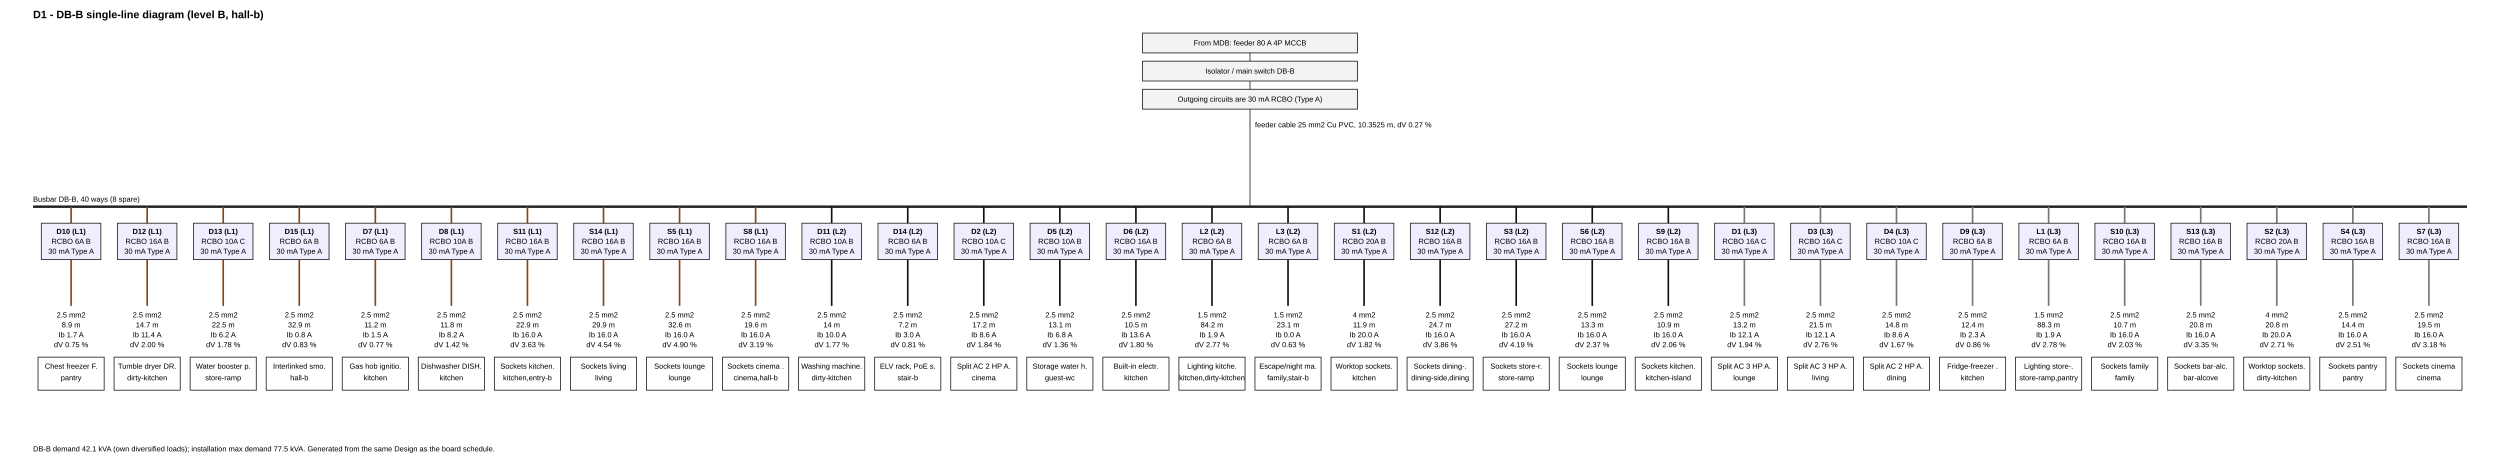
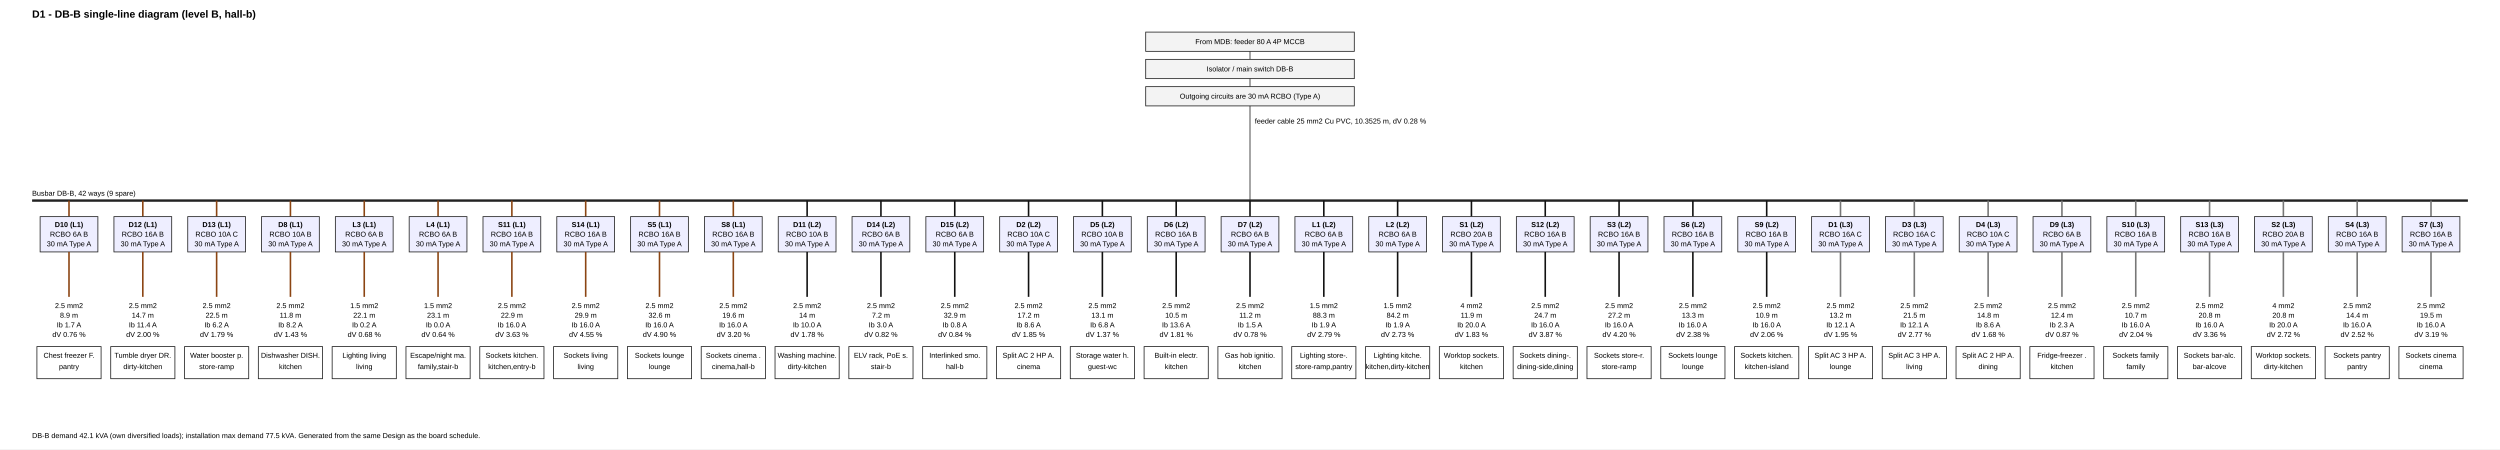
- <svg xmlns="http://www.w3.org/2000/svg" width="3024" height="560" viewBox="0 0 3024 560" font-family="Arial,sans-serif" font-size="9">
-   <rect width="3024" height="560" fill="#fff" />
+ <svg xmlns="http://www.w3.org/2000/svg" width="3116" height="560" viewBox="0 0 3116 560" font-family="Arial,sans-serif" font-size="9">
+   <rect width="3116" height="560" fill="#fff" />
  <text x="40" y="22" font-size="13" font-weight="bold">D1 - DB-B single-line diagram (level B, hall-b)</text>
-   <rect x="1382" y="40" width="260" height="24" fill="#f3f3f3" stroke="#222" />
-   <text x="1512" y="55" text-anchor="middle">From MDB: feeder 80 A 4P MCCB</text>
-   <line x1="1512" y1="64" x2="1512" y2="74" stroke="#222" />
-   <rect x="1382" y="74" width="260" height="24" fill="#f3f3f3" stroke="#222" />
-   <text x="1512" y="89" text-anchor="middle">Isolator / main switch DB-B</text>
-   <line x1="1512" y1="98" x2="1512" y2="108" stroke="#222" />
-   <rect x="1382" y="108" width="260" height="24" fill="#f3f3f3" stroke="#222" />
-   <text x="1512" y="123" text-anchor="middle">Outgoing circuits are 30 mA RCBO (Type A)</text>
-   <line x1="1512" y1="132" x2="1512" y2="250" stroke="#222" />
-   <text x="1518" y="154">feeder cable 25 mm2 Cu PVC, 10.3525 m, dV 0.27 %</text>
-   <line x1="40" y1="250" x2="2984" y2="250" stroke="#222" stroke-width="3" />
-   <text x="40" y="244">Busbar DB-B, 40 ways (8 spare)</text>
+   <rect x="1428" y="40" width="260" height="24" fill="#f3f3f3" stroke="#222" />
+   <text x="1558" y="55" text-anchor="middle">From MDB: feeder 80 A 4P MCCB</text>
+   <line x1="1558" y1="64" x2="1558" y2="74" stroke="#222" />
+   <rect x="1428" y="74" width="260" height="24" fill="#f3f3f3" stroke="#222" />
+   <text x="1558" y="89" text-anchor="middle">Isolator / main switch DB-B</text>
+   <line x1="1558" y1="98" x2="1558" y2="108" stroke="#222" />
+   <rect x="1428" y="108" width="260" height="24" fill="#f3f3f3" stroke="#222" />
+   <text x="1558" y="123" text-anchor="middle">Outgoing circuits are 30 mA RCBO (Type A)</text>
+   <line x1="1558" y1="132" x2="1558" y2="250" stroke="#222" />
+   <text x="1564" y="154">feeder cable 25 mm2 Cu PVC, 10.3525 m, dV 0.28 %</text>
+   <line x1="40" y1="250" x2="3076" y2="250" stroke="#222" stroke-width="3" />
+   <text x="40" y="244">Busbar DB-B, 42 ways (9 spare)</text>
  <g id="DB-B/D10">
    <line x1="86" y1="250" x2="86" y2="270" stroke="#8b4513" stroke-width="2" />
    <rect x="50" y="270" width="72" height="44" fill="#eef" stroke="#222" />
    <text x="86" y="283" text-anchor="middle" font-weight="bold">D10 (L1)</text>
    <text x="86" y="295" text-anchor="middle">RCBO 6A B</text>
    <text x="86" y="307" text-anchor="middle">30 mA Type A</text>
    <line x1="86" y1="314" x2="86" y2="370" stroke="#8b4513" stroke-width="2" />
    <text x="86" y="384" text-anchor="middle">2.5 mm2</text>
    <text x="86" y="396" text-anchor="middle">8.9 m</text>
    <text x="86" y="408" text-anchor="middle">Ib 1.7 A</text>
-     <text x="86" y="420" text-anchor="middle">dV 0.75 %</text>
+     <text x="86" y="420" text-anchor="middle">dV 0.76 %</text>
    <rect x="46" y="432" width="80" height="40" fill="#fff" stroke="#222" />
    <text x="86" y="446" text-anchor="middle">Chest freezer F.</text>
    <text x="86" y="460" text-anchor="middle">pantry</text>
  </g>
  <g id="DB-B/D12">
    <line x1="178" y1="250" x2="178" y2="270" stroke="#8b4513" stroke-width="2" />
    <rect x="142" y="270" width="72" height="44" fill="#eef" stroke="#222" />
    <text x="178" y="283" text-anchor="middle" font-weight="bold">D12 (L1)</text>
    <text x="178" y="295" text-anchor="middle">RCBO 16A B</text>
    <text x="178" y="307" text-anchor="middle">30 mA Type A</text>
    <line x1="178" y1="314" x2="178" y2="370" stroke="#8b4513" stroke-width="2" />
    <text x="178" y="384" text-anchor="middle">2.5 mm2</text>
    <text x="178" y="396" text-anchor="middle">14.7 m</text>
    <text x="178" y="408" text-anchor="middle">Ib 11.4 A</text>
    <text x="178" y="420" text-anchor="middle">dV 2.00 %</text>
    <rect x="138" y="432" width="80" height="40" fill="#fff" stroke="#222" />
    <text x="178" y="446" text-anchor="middle">Tumble dryer DR.</text>
    <text x="178" y="460" text-anchor="middle">dirty-kitchen</text>
  </g>
  <g id="DB-B/D13">
    <line x1="270" y1="250" x2="270" y2="270" stroke="#8b4513" stroke-width="2" />
    <rect x="234" y="270" width="72" height="44" fill="#eef" stroke="#222" />
    <text x="270" y="283" text-anchor="middle" font-weight="bold">D13 (L1)</text>
    <text x="270" y="295" text-anchor="middle">RCBO 10A C</text>
    <text x="270" y="307" text-anchor="middle">30 mA Type A</text>
    <line x1="270" y1="314" x2="270" y2="370" stroke="#8b4513" stroke-width="2" />
    <text x="270" y="384" text-anchor="middle">2.5 mm2</text>
    <text x="270" y="396" text-anchor="middle">22.5 m</text>
    <text x="270" y="408" text-anchor="middle">Ib 6.2 A</text>
-     <text x="270" y="420" text-anchor="middle">dV 1.78 %</text>
+     <text x="270" y="420" text-anchor="middle">dV 1.79 %</text>
    <rect x="230" y="432" width="80" height="40" fill="#fff" stroke="#222" />
    <text x="270" y="446" text-anchor="middle">Water booster p.</text>
    <text x="270" y="460" text-anchor="middle">store-ramp</text>
  </g>
-   <g id="DB-B/D15">
+   <g id="DB-B/D8">
    <line x1="362" y1="250" x2="362" y2="270" stroke="#8b4513" stroke-width="2" />
    <rect x="326" y="270" width="72" height="44" fill="#eef" stroke="#222" />
-     <text x="362" y="283" text-anchor="middle" font-weight="bold">D15 (L1)</text>
-     <text x="362" y="295" text-anchor="middle">RCBO 6A B</text>
+     <text x="362" y="283" text-anchor="middle" font-weight="bold">D8 (L1)</text>
+     <text x="362" y="295" text-anchor="middle">RCBO 10A B</text>
    <text x="362" y="307" text-anchor="middle">30 mA Type A</text>
    <line x1="362" y1="314" x2="362" y2="370" stroke="#8b4513" stroke-width="2" />
    <text x="362" y="384" text-anchor="middle">2.5 mm2</text>
-     <text x="362" y="396" text-anchor="middle">32.9 m</text>
-     <text x="362" y="408" text-anchor="middle">Ib 0.8 A</text>
-     <text x="362" y="420" text-anchor="middle">dV 0.83 %</text>
+     <text x="362" y="396" text-anchor="middle">11.8 m</text>
+     <text x="362" y="408" text-anchor="middle">Ib 8.2 A</text>
+     <text x="362" y="420" text-anchor="middle">dV 1.43 %</text>
    <rect x="322" y="432" width="80" height="40" fill="#fff" stroke="#222" />
-     <text x="362" y="446" text-anchor="middle">Interlinked smo.</text>
-     <text x="362" y="460" text-anchor="middle">hall-b</text>
-   </g>
-   <g id="DB-B/D7">
+     <text x="362" y="446" text-anchor="middle">Dishwasher DISH.</text>
+     <text x="362" y="460" text-anchor="middle">kitchen</text>
+   </g>
+   <g id="DB-B/L3">
    <line x1="454" y1="250" x2="454" y2="270" stroke="#8b4513" stroke-width="2" />
    <rect x="418" y="270" width="72" height="44" fill="#eef" stroke="#222" />
-     <text x="454" y="283" text-anchor="middle" font-weight="bold">D7 (L1)</text>
+     <text x="454" y="283" text-anchor="middle" font-weight="bold">L3 (L1)</text>
    <text x="454" y="295" text-anchor="middle">RCBO 6A B</text>
    <text x="454" y="307" text-anchor="middle">30 mA Type A</text>
    <line x1="454" y1="314" x2="454" y2="370" stroke="#8b4513" stroke-width="2" />
-     <text x="454" y="384" text-anchor="middle">2.5 mm2</text>
-     <text x="454" y="396" text-anchor="middle">11.2 m</text>
-     <text x="454" y="408" text-anchor="middle">Ib 1.5 A</text>
-     <text x="454" y="420" text-anchor="middle">dV 0.77 %</text>
+     <text x="454" y="384" text-anchor="middle">1.5 mm2</text>
+     <text x="454" y="396" text-anchor="middle">22.1 m</text>
+     <text x="454" y="408" text-anchor="middle">Ib 0.2 A</text>
+     <text x="454" y="420" text-anchor="middle">dV 0.68 %</text>
    <rect x="414" y="432" width="80" height="40" fill="#fff" stroke="#222" />
-     <text x="454" y="446" text-anchor="middle">Gas hob ignitio.</text>
-     <text x="454" y="460" text-anchor="middle">kitchen</text>
-   </g>
-   <g id="DB-B/D8">
+     <text x="454" y="446" text-anchor="middle">Lighting living</text>
+     <text x="454" y="460" text-anchor="middle">living</text>
+   </g>
+   <g id="DB-B/L4">
    <line x1="546" y1="250" x2="546" y2="270" stroke="#8b4513" stroke-width="2" />
    <rect x="510" y="270" width="72" height="44" fill="#eef" stroke="#222" />
-     <text x="546" y="283" text-anchor="middle" font-weight="bold">D8 (L1)</text>
-     <text x="546" y="295" text-anchor="middle">RCBO 10A B</text>
+     <text x="546" y="283" text-anchor="middle" font-weight="bold">L4 (L1)</text>
+     <text x="546" y="295" text-anchor="middle">RCBO 6A B</text>
    <text x="546" y="307" text-anchor="middle">30 mA Type A</text>
    <line x1="546" y1="314" x2="546" y2="370" stroke="#8b4513" stroke-width="2" />
-     <text x="546" y="384" text-anchor="middle">2.5 mm2</text>
-     <text x="546" y="396" text-anchor="middle">11.8 m</text>
-     <text x="546" y="408" text-anchor="middle">Ib 8.2 A</text>
-     <text x="546" y="420" text-anchor="middle">dV 1.42 %</text>
+     <text x="546" y="384" text-anchor="middle">1.5 mm2</text>
+     <text x="546" y="396" text-anchor="middle">23.1 m</text>
+     <text x="546" y="408" text-anchor="middle">Ib 0.0 A</text>
+     <text x="546" y="420" text-anchor="middle">dV 0.64 %</text>
    <rect x="506" y="432" width="80" height="40" fill="#fff" stroke="#222" />
-     <text x="546" y="446" text-anchor="middle">Dishwasher DISH.</text>
-     <text x="546" y="460" text-anchor="middle">kitchen</text>
+     <text x="546" y="446" text-anchor="middle">Escape/night ma.</text>
+     <text x="546" y="460" text-anchor="middle">family,stair-b</text>
  </g>
  <g id="DB-B/S11">
    <line x1="638" y1="250" x2="638" y2="270" stroke="#8b4513" stroke-width="2" />
    <rect x="602" y="270" width="72" height="44" fill="#eef" stroke="#222" />
    <text x="638" y="283" text-anchor="middle" font-weight="bold">S11 (L1)</text>
    <text x="638" y="295" text-anchor="middle">RCBO 16A B</text>
    <text x="638" y="307" text-anchor="middle">30 mA Type A</text>
    <line x1="638" y1="314" x2="638" y2="370" stroke="#8b4513" stroke-width="2" />
    <text x="638" y="384" text-anchor="middle">2.5 mm2</text>
    <text x="638" y="396" text-anchor="middle">22.9 m</text>
    <text x="638" y="408" text-anchor="middle">Ib 16.0 A</text>
    <text x="638" y="420" text-anchor="middle">dV 3.63 %</text>
    <rect x="598" y="432" width="80" height="40" fill="#fff" stroke="#222" />
    <text x="638" y="446" text-anchor="middle">Sockets kitchen.</text>
    <text x="638" y="460" text-anchor="middle">kitchen,entry-b</text>
  </g>
  <g id="DB-B/S14">
    <line x1="730" y1="250" x2="730" y2="270" stroke="#8b4513" stroke-width="2" />
    <rect x="694" y="270" width="72" height="44" fill="#eef" stroke="#222" />
    <text x="730" y="283" text-anchor="middle" font-weight="bold">S14 (L1)</text>
    <text x="730" y="295" text-anchor="middle">RCBO 16A B</text>
    <text x="730" y="307" text-anchor="middle">30 mA Type A</text>
    <line x1="730" y1="314" x2="730" y2="370" stroke="#8b4513" stroke-width="2" />
    <text x="730" y="384" text-anchor="middle">2.5 mm2</text>
    <text x="730" y="396" text-anchor="middle">29.9 m</text>
    <text x="730" y="408" text-anchor="middle">Ib 16.0 A</text>
-     <text x="730" y="420" text-anchor="middle">dV 4.54 %</text>
+     <text x="730" y="420" text-anchor="middle">dV 4.55 %</text>
    <rect x="690" y="432" width="80" height="40" fill="#fff" stroke="#222" />
    <text x="730" y="446" text-anchor="middle">Sockets living</text>
    <text x="730" y="460" text-anchor="middle">living</text>
  </g>
  <g id="DB-B/S5">
    <line x1="822" y1="250" x2="822" y2="270" stroke="#8b4513" stroke-width="2" />
    <rect x="786" y="270" width="72" height="44" fill="#eef" stroke="#222" />
    <text x="822" y="283" text-anchor="middle" font-weight="bold">S5 (L1)</text>
    <text x="822" y="295" text-anchor="middle">RCBO 16A B</text>
    <text x="822" y="307" text-anchor="middle">30 mA Type A</text>
    <line x1="822" y1="314" x2="822" y2="370" stroke="#8b4513" stroke-width="2" />
    <text x="822" y="384" text-anchor="middle">2.5 mm2</text>
    <text x="822" y="396" text-anchor="middle">32.6 m</text>
    <text x="822" y="408" text-anchor="middle">Ib 16.0 A</text>
    <text x="822" y="420" text-anchor="middle">dV 4.90 %</text>
    <rect x="782" y="432" width="80" height="40" fill="#fff" stroke="#222" />
    <text x="822" y="446" text-anchor="middle">Sockets lounge</text>
    <text x="822" y="460" text-anchor="middle">lounge</text>
  </g>
  <g id="DB-B/S8">
    <line x1="914" y1="250" x2="914" y2="270" stroke="#8b4513" stroke-width="2" />
    <rect x="878" y="270" width="72" height="44" fill="#eef" stroke="#222" />
    <text x="914" y="283" text-anchor="middle" font-weight="bold">S8 (L1)</text>
    <text x="914" y="295" text-anchor="middle">RCBO 16A B</text>
    <text x="914" y="307" text-anchor="middle">30 mA Type A</text>
    <line x1="914" y1="314" x2="914" y2="370" stroke="#8b4513" stroke-width="2" />
    <text x="914" y="384" text-anchor="middle">2.5 mm2</text>
    <text x="914" y="396" text-anchor="middle">19.6 m</text>
    <text x="914" y="408" text-anchor="middle">Ib 16.0 A</text>
-     <text x="914" y="420" text-anchor="middle">dV 3.19 %</text>
+     <text x="914" y="420" text-anchor="middle">dV 3.20 %</text>
    <rect x="874" y="432" width="80" height="40" fill="#fff" stroke="#222" />
    <text x="914" y="446" text-anchor="middle">Sockets cinema .</text>
    <text x="914" y="460" text-anchor="middle">cinema,hall-b</text>
  </g>
  <g id="DB-B/D11">
    <line x1="1006" y1="250" x2="1006" y2="270" stroke="#111" stroke-width="2" />
    <rect x="970" y="270" width="72" height="44" fill="#eef" stroke="#222" />
    <text x="1006" y="283" text-anchor="middle" font-weight="bold">D11 (L2)</text>
    <text x="1006" y="295" text-anchor="middle">RCBO 10A B</text>
    <text x="1006" y="307" text-anchor="middle">30 mA Type A</text>
    <line x1="1006" y1="314" x2="1006" y2="370" stroke="#111" stroke-width="2" />
    <text x="1006" y="384" text-anchor="middle">2.5 mm2</text>
    <text x="1006" y="396" text-anchor="middle">14 m</text>
    <text x="1006" y="408" text-anchor="middle">Ib 10.0 A</text>
-     <text x="1006" y="420" text-anchor="middle">dV 1.77 %</text>
+     <text x="1006" y="420" text-anchor="middle">dV 1.78 %</text>
    <rect x="966" y="432" width="80" height="40" fill="#fff" stroke="#222" />
    <text x="1006" y="446" text-anchor="middle">Washing machine.</text>
    <text x="1006" y="460" text-anchor="middle">dirty-kitchen</text>
  </g>
  <g id="DB-B/D14">
    <line x1="1098" y1="250" x2="1098" y2="270" stroke="#111" stroke-width="2" />
    <rect x="1062" y="270" width="72" height="44" fill="#eef" stroke="#222" />
    <text x="1098" y="283" text-anchor="middle" font-weight="bold">D14 (L2)</text>
    <text x="1098" y="295" text-anchor="middle">RCBO 6A B</text>
    <text x="1098" y="307" text-anchor="middle">30 mA Type A</text>
    <line x1="1098" y1="314" x2="1098" y2="370" stroke="#111" stroke-width="2" />
    <text x="1098" y="384" text-anchor="middle">2.5 mm2</text>
    <text x="1098" y="396" text-anchor="middle">7.2 m</text>
    <text x="1098" y="408" text-anchor="middle">Ib 3.0 A</text>
-     <text x="1098" y="420" text-anchor="middle">dV 0.81 %</text>
+     <text x="1098" y="420" text-anchor="middle">dV 0.82 %</text>
    <rect x="1058" y="432" width="80" height="40" fill="#fff" stroke="#222" />
    <text x="1098" y="446" text-anchor="middle">ELV rack, PoE s.</text>
    <text x="1098" y="460" text-anchor="middle">stair-b</text>
  </g>
-   <g id="DB-B/D2">
+   <g id="DB-B/D15">
    <line x1="1190" y1="250" x2="1190" y2="270" stroke="#111" stroke-width="2" />
    <rect x="1154" y="270" width="72" height="44" fill="#eef" stroke="#222" />
-     <text x="1190" y="283" text-anchor="middle" font-weight="bold">D2 (L2)</text>
-     <text x="1190" y="295" text-anchor="middle">RCBO 10A C</text>
+     <text x="1190" y="283" text-anchor="middle" font-weight="bold">D15 (L2)</text>
+     <text x="1190" y="295" text-anchor="middle">RCBO 6A B</text>
    <text x="1190" y="307" text-anchor="middle">30 mA Type A</text>
    <line x1="1190" y1="314" x2="1190" y2="370" stroke="#111" stroke-width="2" />
    <text x="1190" y="384" text-anchor="middle">2.5 mm2</text>
-     <text x="1190" y="396" text-anchor="middle">17.2 m</text>
-     <text x="1190" y="408" text-anchor="middle">Ib 8.6 A</text>
-     <text x="1190" y="420" text-anchor="middle">dV 1.84 %</text>
+     <text x="1190" y="396" text-anchor="middle">32.9 m</text>
+     <text x="1190" y="408" text-anchor="middle">Ib 0.8 A</text>
+     <text x="1190" y="420" text-anchor="middle">dV 0.84 %</text>
    <rect x="1150" y="432" width="80" height="40" fill="#fff" stroke="#222" />
-     <text x="1190" y="446" text-anchor="middle">Split AC 2 HP A.</text>
-     <text x="1190" y="460" text-anchor="middle">cinema</text>
-   </g>
-   <g id="DB-B/D5">
+     <text x="1190" y="446" text-anchor="middle">Interlinked smo.</text>
+     <text x="1190" y="460" text-anchor="middle">hall-b</text>
+   </g>
+   <g id="DB-B/D2">
    <line x1="1282" y1="250" x2="1282" y2="270" stroke="#111" stroke-width="2" />
    <rect x="1246" y="270" width="72" height="44" fill="#eef" stroke="#222" />
-     <text x="1282" y="283" text-anchor="middle" font-weight="bold">D5 (L2)</text>
-     <text x="1282" y="295" text-anchor="middle">RCBO 10A B</text>
+     <text x="1282" y="283" text-anchor="middle" font-weight="bold">D2 (L2)</text>
+     <text x="1282" y="295" text-anchor="middle">RCBO 10A C</text>
    <text x="1282" y="307" text-anchor="middle">30 mA Type A</text>
    <line x1="1282" y1="314" x2="1282" y2="370" stroke="#111" stroke-width="2" />
    <text x="1282" y="384" text-anchor="middle">2.5 mm2</text>
-     <text x="1282" y="396" text-anchor="middle">13.1 m</text>
-     <text x="1282" y="408" text-anchor="middle">Ib 6.8 A</text>
-     <text x="1282" y="420" text-anchor="middle">dV 1.36 %</text>
+     <text x="1282" y="396" text-anchor="middle">17.2 m</text>
+     <text x="1282" y="408" text-anchor="middle">Ib 8.6 A</text>
+     <text x="1282" y="420" text-anchor="middle">dV 1.85 %</text>
    <rect x="1242" y="432" width="80" height="40" fill="#fff" stroke="#222" />
-     <text x="1282" y="446" text-anchor="middle">Storage water h.</text>
-     <text x="1282" y="460" text-anchor="middle">guest-wc</text>
-   </g>
-   <g id="DB-B/D6">
+     <text x="1282" y="446" text-anchor="middle">Split AC 2 HP A.</text>
+     <text x="1282" y="460" text-anchor="middle">cinema</text>
+   </g>
+   <g id="DB-B/D5">
    <line x1="1374" y1="250" x2="1374" y2="270" stroke="#111" stroke-width="2" />
    <rect x="1338" y="270" width="72" height="44" fill="#eef" stroke="#222" />
-     <text x="1374" y="283" text-anchor="middle" font-weight="bold">D6 (L2)</text>
-     <text x="1374" y="295" text-anchor="middle">RCBO 16A B</text>
+     <text x="1374" y="283" text-anchor="middle" font-weight="bold">D5 (L2)</text>
+     <text x="1374" y="295" text-anchor="middle">RCBO 10A B</text>
    <text x="1374" y="307" text-anchor="middle">30 mA Type A</text>
    <line x1="1374" y1="314" x2="1374" y2="370" stroke="#111" stroke-width="2" />
    <text x="1374" y="384" text-anchor="middle">2.5 mm2</text>
-     <text x="1374" y="396" text-anchor="middle">10.5 m</text>
-     <text x="1374" y="408" text-anchor="middle">Ib 13.6 A</text>
-     <text x="1374" y="420" text-anchor="middle">dV 1.80 %</text>
+     <text x="1374" y="396" text-anchor="middle">13.1 m</text>
+     <text x="1374" y="408" text-anchor="middle">Ib 6.8 A</text>
+     <text x="1374" y="420" text-anchor="middle">dV 1.37 %</text>
    <rect x="1334" y="432" width="80" height="40" fill="#fff" stroke="#222" />
-     <text x="1374" y="446" text-anchor="middle">Built-in electr.</text>
-     <text x="1374" y="460" text-anchor="middle">kitchen</text>
-   </g>
-   <g id="DB-B/L2">
+     <text x="1374" y="446" text-anchor="middle">Storage water h.</text>
+     <text x="1374" y="460" text-anchor="middle">guest-wc</text>
+   </g>
+   <g id="DB-B/D6">
    <line x1="1466" y1="250" x2="1466" y2="270" stroke="#111" stroke-width="2" />
    <rect x="1430" y="270" width="72" height="44" fill="#eef" stroke="#222" />
-     <text x="1466" y="283" text-anchor="middle" font-weight="bold">L2 (L2)</text>
-     <text x="1466" y="295" text-anchor="middle">RCBO 6A B</text>
+     <text x="1466" y="283" text-anchor="middle" font-weight="bold">D6 (L2)</text>
+     <text x="1466" y="295" text-anchor="middle">RCBO 16A B</text>
    <text x="1466" y="307" text-anchor="middle">30 mA Type A</text>
    <line x1="1466" y1="314" x2="1466" y2="370" stroke="#111" stroke-width="2" />
-     <text x="1466" y="384" text-anchor="middle">1.5 mm2</text>
-     <text x="1466" y="396" text-anchor="middle">84.2 m</text>
-     <text x="1466" y="408" text-anchor="middle">Ib 1.9 A</text>
-     <text x="1466" y="420" text-anchor="middle">dV 2.77 %</text>
+     <text x="1466" y="384" text-anchor="middle">2.5 mm2</text>
+     <text x="1466" y="396" text-anchor="middle">10.5 m</text>
+     <text x="1466" y="408" text-anchor="middle">Ib 13.6 A</text>
+     <text x="1466" y="420" text-anchor="middle">dV 1.81 %</text>
    <rect x="1426" y="432" width="80" height="40" fill="#fff" stroke="#222" />
-     <text x="1466" y="446" text-anchor="middle">Lighting kitche.</text>
-     <text x="1466" y="460" text-anchor="middle">kitchen,dirty-kitchen</text>
-   </g>
-   <g id="DB-B/L3">
+     <text x="1466" y="446" text-anchor="middle">Built-in electr.</text>
+     <text x="1466" y="460" text-anchor="middle">kitchen</text>
+   </g>
+   <g id="DB-B/D7">
    <line x1="1558" y1="250" x2="1558" y2="270" stroke="#111" stroke-width="2" />
    <rect x="1522" y="270" width="72" height="44" fill="#eef" stroke="#222" />
-     <text x="1558" y="283" text-anchor="middle" font-weight="bold">L3 (L2)</text>
+     <text x="1558" y="283" text-anchor="middle" font-weight="bold">D7 (L2)</text>
    <text x="1558" y="295" text-anchor="middle">RCBO 6A B</text>
    <text x="1558" y="307" text-anchor="middle">30 mA Type A</text>
    <line x1="1558" y1="314" x2="1558" y2="370" stroke="#111" stroke-width="2" />
-     <text x="1558" y="384" text-anchor="middle">1.5 mm2</text>
-     <text x="1558" y="396" text-anchor="middle">23.1 m</text>
-     <text x="1558" y="408" text-anchor="middle">Ib 0.0 A</text>
-     <text x="1558" y="420" text-anchor="middle">dV 0.63 %</text>
+     <text x="1558" y="384" text-anchor="middle">2.5 mm2</text>
+     <text x="1558" y="396" text-anchor="middle">11.2 m</text>
+     <text x="1558" y="408" text-anchor="middle">Ib 1.5 A</text>
+     <text x="1558" y="420" text-anchor="middle">dV 0.78 %</text>
    <rect x="1518" y="432" width="80" height="40" fill="#fff" stroke="#222" />
-     <text x="1558" y="446" text-anchor="middle">Escape/night ma.</text>
-     <text x="1558" y="460" text-anchor="middle">family,stair-b</text>
-   </g>
-   <g id="DB-B/S1">
+     <text x="1558" y="446" text-anchor="middle">Gas hob ignitio.</text>
+     <text x="1558" y="460" text-anchor="middle">kitchen</text>
+   </g>
+   <g id="DB-B/L1">
    <line x1="1650" y1="250" x2="1650" y2="270" stroke="#111" stroke-width="2" />
    <rect x="1614" y="270" width="72" height="44" fill="#eef" stroke="#222" />
-     <text x="1650" y="283" text-anchor="middle" font-weight="bold">S1 (L2)</text>
-     <text x="1650" y="295" text-anchor="middle">RCBO 20A B</text>
+     <text x="1650" y="283" text-anchor="middle" font-weight="bold">L1 (L2)</text>
+     <text x="1650" y="295" text-anchor="middle">RCBO 6A B</text>
    <text x="1650" y="307" text-anchor="middle">30 mA Type A</text>
    <line x1="1650" y1="314" x2="1650" y2="370" stroke="#111" stroke-width="2" />
-     <text x="1650" y="384" text-anchor="middle">4 mm2</text>
-     <text x="1650" y="396" text-anchor="middle">11.9 m</text>
-     <text x="1650" y="408" text-anchor="middle">Ib 20.0 A</text>
-     <text x="1650" y="420" text-anchor="middle">dV 1.82 %</text>
+     <text x="1650" y="384" text-anchor="middle">1.5 mm2</text>
+     <text x="1650" y="396" text-anchor="middle">88.3 m</text>
+     <text x="1650" y="408" text-anchor="middle">Ib 1.9 A</text>
+     <text x="1650" y="420" text-anchor="middle">dV 2.79 %</text>
    <rect x="1610" y="432" width="80" height="40" fill="#fff" stroke="#222" />
-     <text x="1650" y="446" text-anchor="middle">Worktop sockets.</text>
-     <text x="1650" y="460" text-anchor="middle">kitchen</text>
-   </g>
-   <g id="DB-B/S12">
+     <text x="1650" y="446" text-anchor="middle">Lighting store-.</text>
+     <text x="1650" y="460" text-anchor="middle">store-ramp,pantry</text>
+   </g>
+   <g id="DB-B/L2">
    <line x1="1742" y1="250" x2="1742" y2="270" stroke="#111" stroke-width="2" />
    <rect x="1706" y="270" width="72" height="44" fill="#eef" stroke="#222" />
-     <text x="1742" y="283" text-anchor="middle" font-weight="bold">S12 (L2)</text>
-     <text x="1742" y="295" text-anchor="middle">RCBO 16A B</text>
+     <text x="1742" y="283" text-anchor="middle" font-weight="bold">L2 (L2)</text>
+     <text x="1742" y="295" text-anchor="middle">RCBO 6A B</text>
    <text x="1742" y="307" text-anchor="middle">30 mA Type A</text>
    <line x1="1742" y1="314" x2="1742" y2="370" stroke="#111" stroke-width="2" />
-     <text x="1742" y="384" text-anchor="middle">2.5 mm2</text>
-     <text x="1742" y="396" text-anchor="middle">24.7 m</text>
-     <text x="1742" y="408" text-anchor="middle">Ib 16.0 A</text>
-     <text x="1742" y="420" text-anchor="middle">dV 3.86 %</text>
+     <text x="1742" y="384" text-anchor="middle">1.5 mm2</text>
+     <text x="1742" y="396" text-anchor="middle">84.2 m</text>
+     <text x="1742" y="408" text-anchor="middle">Ib 1.9 A</text>
+     <text x="1742" y="420" text-anchor="middle">dV 2.73 %</text>
    <rect x="1702" y="432" width="80" height="40" fill="#fff" stroke="#222" />
-     <text x="1742" y="446" text-anchor="middle">Sockets dining-.</text>
-     <text x="1742" y="460" text-anchor="middle">dining-side,dining</text>
-   </g>
-   <g id="DB-B/S3">
+     <text x="1742" y="446" text-anchor="middle">Lighting kitche.</text>
+     <text x="1742" y="460" text-anchor="middle">kitchen,dirty-kitchen</text>
+   </g>
+   <g id="DB-B/S1">
    <line x1="1834" y1="250" x2="1834" y2="270" stroke="#111" stroke-width="2" />
    <rect x="1798" y="270" width="72" height="44" fill="#eef" stroke="#222" />
-     <text x="1834" y="283" text-anchor="middle" font-weight="bold">S3 (L2)</text>
-     <text x="1834" y="295" text-anchor="middle">RCBO 16A B</text>
+     <text x="1834" y="283" text-anchor="middle" font-weight="bold">S1 (L2)</text>
+     <text x="1834" y="295" text-anchor="middle">RCBO 20A B</text>
    <text x="1834" y="307" text-anchor="middle">30 mA Type A</text>
    <line x1="1834" y1="314" x2="1834" y2="370" stroke="#111" stroke-width="2" />
-     <text x="1834" y="384" text-anchor="middle">2.5 mm2</text>
-     <text x="1834" y="396" text-anchor="middle">27.2 m</text>
-     <text x="1834" y="408" text-anchor="middle">Ib 16.0 A</text>
-     <text x="1834" y="420" text-anchor="middle">dV 4.19 %</text>
+     <text x="1834" y="384" text-anchor="middle">4 mm2</text>
+     <text x="1834" y="396" text-anchor="middle">11.9 m</text>
+     <text x="1834" y="408" text-anchor="middle">Ib 20.0 A</text>
+     <text x="1834" y="420" text-anchor="middle">dV 1.83 %</text>
    <rect x="1794" y="432" width="80" height="40" fill="#fff" stroke="#222" />
-     <text x="1834" y="446" text-anchor="middle">Sockets store-r.</text>
-     <text x="1834" y="460" text-anchor="middle">store-ramp</text>
-   </g>
-   <g id="DB-B/S6">
+     <text x="1834" y="446" text-anchor="middle">Worktop sockets.</text>
+     <text x="1834" y="460" text-anchor="middle">kitchen</text>
+   </g>
+   <g id="DB-B/S12">
    <line x1="1926" y1="250" x2="1926" y2="270" stroke="#111" stroke-width="2" />
    <rect x="1890" y="270" width="72" height="44" fill="#eef" stroke="#222" />
-     <text x="1926" y="283" text-anchor="middle" font-weight="bold">S6 (L2)</text>
+     <text x="1926" y="283" text-anchor="middle" font-weight="bold">S12 (L2)</text>
    <text x="1926" y="295" text-anchor="middle">RCBO 16A B</text>
    <text x="1926" y="307" text-anchor="middle">30 mA Type A</text>
    <line x1="1926" y1="314" x2="1926" y2="370" stroke="#111" stroke-width="2" />
    <text x="1926" y="384" text-anchor="middle">2.5 mm2</text>
-     <text x="1926" y="396" text-anchor="middle">13.3 m</text>
+     <text x="1926" y="396" text-anchor="middle">24.7 m</text>
    <text x="1926" y="408" text-anchor="middle">Ib 16.0 A</text>
-     <text x="1926" y="420" text-anchor="middle">dV 2.37 %</text>
+     <text x="1926" y="420" text-anchor="middle">dV 3.87 %</text>
    <rect x="1886" y="432" width="80" height="40" fill="#fff" stroke="#222" />
-     <text x="1926" y="446" text-anchor="middle">Sockets lounge</text>
-     <text x="1926" y="460" text-anchor="middle">lounge</text>
-   </g>
-   <g id="DB-B/S9">
+     <text x="1926" y="446" text-anchor="middle">Sockets dining-.</text>
+     <text x="1926" y="460" text-anchor="middle">dining-side,dining</text>
+   </g>
+   <g id="DB-B/S3">
    <line x1="2018" y1="250" x2="2018" y2="270" stroke="#111" stroke-width="2" />
    <rect x="1982" y="270" width="72" height="44" fill="#eef" stroke="#222" />
-     <text x="2018" y="283" text-anchor="middle" font-weight="bold">S9 (L2)</text>
+     <text x="2018" y="283" text-anchor="middle" font-weight="bold">S3 (L2)</text>
    <text x="2018" y="295" text-anchor="middle">RCBO 16A B</text>
    <text x="2018" y="307" text-anchor="middle">30 mA Type A</text>
    <line x1="2018" y1="314" x2="2018" y2="370" stroke="#111" stroke-width="2" />
    <text x="2018" y="384" text-anchor="middle">2.5 mm2</text>
-     <text x="2018" y="396" text-anchor="middle">10.9 m</text>
+     <text x="2018" y="396" text-anchor="middle">27.2 m</text>
    <text x="2018" y="408" text-anchor="middle">Ib 16.0 A</text>
-     <text x="2018" y="420" text-anchor="middle">dV 2.06 %</text>
+     <text x="2018" y="420" text-anchor="middle">dV 4.20 %</text>
    <rect x="1978" y="432" width="80" height="40" fill="#fff" stroke="#222" />
-     <text x="2018" y="446" text-anchor="middle">Sockets kitchen.</text>
-     <text x="2018" y="460" text-anchor="middle">kitchen-island</text>
+     <text x="2018" y="446" text-anchor="middle">Sockets store-r.</text>
+     <text x="2018" y="460" text-anchor="middle">store-ramp</text>
+   </g>
+   <g id="DB-B/S6">
+     <line x1="2110" y1="250" x2="2110" y2="270" stroke="#111" stroke-width="2" />
+     <rect x="2074" y="270" width="72" height="44" fill="#eef" stroke="#222" />
+     <text x="2110" y="283" text-anchor="middle" font-weight="bold">S6 (L2)</text>
+     <text x="2110" y="295" text-anchor="middle">RCBO 16A B</text>
+     <text x="2110" y="307" text-anchor="middle">30 mA Type A</text>
+     <line x1="2110" y1="314" x2="2110" y2="370" stroke="#111" stroke-width="2" />
+     <text x="2110" y="384" text-anchor="middle">2.5 mm2</text>
+     <text x="2110" y="396" text-anchor="middle">13.3 m</text>
+     <text x="2110" y="408" text-anchor="middle">Ib 16.0 A</text>
+     <text x="2110" y="420" text-anchor="middle">dV 2.38 %</text>
+     <rect x="2070" y="432" width="80" height="40" fill="#fff" stroke="#222" />
+     <text x="2110" y="446" text-anchor="middle">Sockets lounge</text>
+     <text x="2110" y="460" text-anchor="middle">lounge</text>
+   </g>
+   <g id="DB-B/S9">
+     <line x1="2202" y1="250" x2="2202" y2="270" stroke="#111" stroke-width="2" />
+     <rect x="2166" y="270" width="72" height="44" fill="#eef" stroke="#222" />
+     <text x="2202" y="283" text-anchor="middle" font-weight="bold">S9 (L2)</text>
+     <text x="2202" y="295" text-anchor="middle">RCBO 16A B</text>
+     <text x="2202" y="307" text-anchor="middle">30 mA Type A</text>
+     <line x1="2202" y1="314" x2="2202" y2="370" stroke="#111" stroke-width="2" />
+     <text x="2202" y="384" text-anchor="middle">2.5 mm2</text>
+     <text x="2202" y="396" text-anchor="middle">10.9 m</text>
+     <text x="2202" y="408" text-anchor="middle">Ib 16.0 A</text>
+     <text x="2202" y="420" text-anchor="middle">dV 2.06 %</text>
+     <rect x="2162" y="432" width="80" height="40" fill="#fff" stroke="#222" />
+     <text x="2202" y="446" text-anchor="middle">Sockets kitchen.</text>
+     <text x="2202" y="460" text-anchor="middle">kitchen-island</text>
  </g>
  <g id="DB-B/D1">
-     <line x1="2110" y1="250" x2="2110" y2="270" stroke="#777" stroke-width="2" />
-     <rect x="2074" y="270" width="72" height="44" fill="#eef" stroke="#222" />
-     <text x="2110" y="283" text-anchor="middle" font-weight="bold">D1 (L3)</text>
-     <text x="2110" y="295" text-anchor="middle">RCBO 16A C</text>
-     <text x="2110" y="307" text-anchor="middle">30 mA Type A</text>
-     <line x1="2110" y1="314" x2="2110" y2="370" stroke="#777" stroke-width="2" />
-     <text x="2110" y="384" text-anchor="middle">2.5 mm2</text>
-     <text x="2110" y="396" text-anchor="middle">13.2 m</text>
-     <text x="2110" y="408" text-anchor="middle">Ib 12.1 A</text>
-     <text x="2110" y="420" text-anchor="middle">dV 1.94 %</text>
-     <rect x="2070" y="432" width="80" height="40" fill="#fff" stroke="#222" />
-     <text x="2110" y="446" text-anchor="middle">Split AC 3 HP A.</text>
-     <text x="2110" y="460" text-anchor="middle">lounge</text>
-   </g>
-   <g id="DB-B/D3">
-     <line x1="2202" y1="250" x2="2202" y2="270" stroke="#777" stroke-width="2" />
-     <rect x="2166" y="270" width="72" height="44" fill="#eef" stroke="#222" />
-     <text x="2202" y="283" text-anchor="middle" font-weight="bold">D3 (L3)</text>
-     <text x="2202" y="295" text-anchor="middle">RCBO 16A C</text>
-     <text x="2202" y="307" text-anchor="middle">30 mA Type A</text>
-     <line x1="2202" y1="314" x2="2202" y2="370" stroke="#777" stroke-width="2" />
-     <text x="2202" y="384" text-anchor="middle">2.5 mm2</text>
-     <text x="2202" y="396" text-anchor="middle">21.5 m</text>
-     <text x="2202" y="408" text-anchor="middle">Ib 12.1 A</text>
-     <text x="2202" y="420" text-anchor="middle">dV 2.76 %</text>
-     <rect x="2162" y="432" width="80" height="40" fill="#fff" stroke="#222" />
-     <text x="2202" y="446" text-anchor="middle">Split AC 3 HP A.</text>
-     <text x="2202" y="460" text-anchor="middle">living</text>
-   </g>
-   <g id="DB-B/D4">
    <line x1="2294" y1="250" x2="2294" y2="270" stroke="#777" stroke-width="2" />
    <rect x="2258" y="270" width="72" height="44" fill="#eef" stroke="#222" />
-     <text x="2294" y="283" text-anchor="middle" font-weight="bold">D4 (L3)</text>
-     <text x="2294" y="295" text-anchor="middle">RCBO 10A C</text>
+     <text x="2294" y="283" text-anchor="middle" font-weight="bold">D1 (L3)</text>
+     <text x="2294" y="295" text-anchor="middle">RCBO 16A C</text>
    <text x="2294" y="307" text-anchor="middle">30 mA Type A</text>
    <line x1="2294" y1="314" x2="2294" y2="370" stroke="#777" stroke-width="2" />
    <text x="2294" y="384" text-anchor="middle">2.5 mm2</text>
-     <text x="2294" y="396" text-anchor="middle">14.8 m</text>
-     <text x="2294" y="408" text-anchor="middle">Ib 8.6 A</text>
-     <text x="2294" y="420" text-anchor="middle">dV 1.67 %</text>
+     <text x="2294" y="396" text-anchor="middle">13.2 m</text>
+     <text x="2294" y="408" text-anchor="middle">Ib 12.1 A</text>
+     <text x="2294" y="420" text-anchor="middle">dV 1.95 %</text>
    <rect x="2254" y="432" width="80" height="40" fill="#fff" stroke="#222" />
-     <text x="2294" y="446" text-anchor="middle">Split AC 2 HP A.</text>
-     <text x="2294" y="460" text-anchor="middle">dining</text>
-   </g>
-   <g id="DB-B/D9">
+     <text x="2294" y="446" text-anchor="middle">Split AC 3 HP A.</text>
+     <text x="2294" y="460" text-anchor="middle">lounge</text>
+   </g>
+   <g id="DB-B/D3">
    <line x1="2386" y1="250" x2="2386" y2="270" stroke="#777" stroke-width="2" />
    <rect x="2350" y="270" width="72" height="44" fill="#eef" stroke="#222" />
-     <text x="2386" y="283" text-anchor="middle" font-weight="bold">D9 (L3)</text>
-     <text x="2386" y="295" text-anchor="middle">RCBO 6A B</text>
+     <text x="2386" y="283" text-anchor="middle" font-weight="bold">D3 (L3)</text>
+     <text x="2386" y="295" text-anchor="middle">RCBO 16A C</text>
    <text x="2386" y="307" text-anchor="middle">30 mA Type A</text>
    <line x1="2386" y1="314" x2="2386" y2="370" stroke="#777" stroke-width="2" />
    <text x="2386" y="384" text-anchor="middle">2.5 mm2</text>
-     <text x="2386" y="396" text-anchor="middle">12.4 m</text>
-     <text x="2386" y="408" text-anchor="middle">Ib 2.3 A</text>
-     <text x="2386" y="420" text-anchor="middle">dV 0.86 %</text>
+     <text x="2386" y="396" text-anchor="middle">21.5 m</text>
+     <text x="2386" y="408" text-anchor="middle">Ib 12.1 A</text>
+     <text x="2386" y="420" text-anchor="middle">dV 2.77 %</text>
    <rect x="2346" y="432" width="80" height="40" fill="#fff" stroke="#222" />
-     <text x="2386" y="446" text-anchor="middle">Fridge-freezer .</text>
-     <text x="2386" y="460" text-anchor="middle">kitchen</text>
-   </g>
-   <g id="DB-B/L1">
+     <text x="2386" y="446" text-anchor="middle">Split AC 3 HP A.</text>
+     <text x="2386" y="460" text-anchor="middle">living</text>
+   </g>
+   <g id="DB-B/D4">
    <line x1="2478" y1="250" x2="2478" y2="270" stroke="#777" stroke-width="2" />
    <rect x="2442" y="270" width="72" height="44" fill="#eef" stroke="#222" />
-     <text x="2478" y="283" text-anchor="middle" font-weight="bold">L1 (L3)</text>
-     <text x="2478" y="295" text-anchor="middle">RCBO 6A B</text>
+     <text x="2478" y="283" text-anchor="middle" font-weight="bold">D4 (L3)</text>
+     <text x="2478" y="295" text-anchor="middle">RCBO 10A C</text>
    <text x="2478" y="307" text-anchor="middle">30 mA Type A</text>
    <line x1="2478" y1="314" x2="2478" y2="370" stroke="#777" stroke-width="2" />
-     <text x="2478" y="384" text-anchor="middle">1.5 mm2</text>
-     <text x="2478" y="396" text-anchor="middle">88.3 m</text>
-     <text x="2478" y="408" text-anchor="middle">Ib 1.9 A</text>
-     <text x="2478" y="420" text-anchor="middle">dV 2.78 %</text>
+     <text x="2478" y="384" text-anchor="middle">2.5 mm2</text>
+     <text x="2478" y="396" text-anchor="middle">14.8 m</text>
+     <text x="2478" y="408" text-anchor="middle">Ib 8.6 A</text>
+     <text x="2478" y="420" text-anchor="middle">dV 1.68 %</text>
    <rect x="2438" y="432" width="80" height="40" fill="#fff" stroke="#222" />
-     <text x="2478" y="446" text-anchor="middle">Lighting store-.</text>
-     <text x="2478" y="460" text-anchor="middle">store-ramp,pantry</text>
-   </g>
-   <g id="DB-B/S10">
+     <text x="2478" y="446" text-anchor="middle">Split AC 2 HP A.</text>
+     <text x="2478" y="460" text-anchor="middle">dining</text>
+   </g>
+   <g id="DB-B/D9">
    <line x1="2570" y1="250" x2="2570" y2="270" stroke="#777" stroke-width="2" />
    <rect x="2534" y="270" width="72" height="44" fill="#eef" stroke="#222" />
-     <text x="2570" y="283" text-anchor="middle" font-weight="bold">S10 (L3)</text>
-     <text x="2570" y="295" text-anchor="middle">RCBO 16A B</text>
+     <text x="2570" y="283" text-anchor="middle" font-weight="bold">D9 (L3)</text>
+     <text x="2570" y="295" text-anchor="middle">RCBO 6A B</text>
    <text x="2570" y="307" text-anchor="middle">30 mA Type A</text>
    <line x1="2570" y1="314" x2="2570" y2="370" stroke="#777" stroke-width="2" />
    <text x="2570" y="384" text-anchor="middle">2.5 mm2</text>
-     <text x="2570" y="396" text-anchor="middle">10.7 m</text>
-     <text x="2570" y="408" text-anchor="middle">Ib 16.0 A</text>
-     <text x="2570" y="420" text-anchor="middle">dV 2.03 %</text>
+     <text x="2570" y="396" text-anchor="middle">12.4 m</text>
+     <text x="2570" y="408" text-anchor="middle">Ib 2.3 A</text>
+     <text x="2570" y="420" text-anchor="middle">dV 0.87 %</text>
    <rect x="2530" y="432" width="80" height="40" fill="#fff" stroke="#222" />
-     <text x="2570" y="446" text-anchor="middle">Sockets family</text>
-     <text x="2570" y="460" text-anchor="middle">family</text>
-   </g>
-   <g id="DB-B/S13">
+     <text x="2570" y="446" text-anchor="middle">Fridge-freezer .</text>
+     <text x="2570" y="460" text-anchor="middle">kitchen</text>
+   </g>
+   <g id="DB-B/S10">
    <line x1="2662" y1="250" x2="2662" y2="270" stroke="#777" stroke-width="2" />
    <rect x="2626" y="270" width="72" height="44" fill="#eef" stroke="#222" />
-     <text x="2662" y="283" text-anchor="middle" font-weight="bold">S13 (L3)</text>
+     <text x="2662" y="283" text-anchor="middle" font-weight="bold">S10 (L3)</text>
    <text x="2662" y="295" text-anchor="middle">RCBO 16A B</text>
    <text x="2662" y="307" text-anchor="middle">30 mA Type A</text>
    <line x1="2662" y1="314" x2="2662" y2="370" stroke="#777" stroke-width="2" />
    <text x="2662" y="384" text-anchor="middle">2.5 mm2</text>
-     <text x="2662" y="396" text-anchor="middle">20.8 m</text>
+     <text x="2662" y="396" text-anchor="middle">10.7 m</text>
    <text x="2662" y="408" text-anchor="middle">Ib 16.0 A</text>
-     <text x="2662" y="420" text-anchor="middle">dV 3.35 %</text>
+     <text x="2662" y="420" text-anchor="middle">dV 2.04 %</text>
    <rect x="2622" y="432" width="80" height="40" fill="#fff" stroke="#222" />
-     <text x="2662" y="446" text-anchor="middle">Sockets bar-alc.</text>
-     <text x="2662" y="460" text-anchor="middle">bar-alcove</text>
-   </g>
-   <g id="DB-B/S2">
+     <text x="2662" y="446" text-anchor="middle">Sockets family</text>
+     <text x="2662" y="460" text-anchor="middle">family</text>
+   </g>
+   <g id="DB-B/S13">
    <line x1="2754" y1="250" x2="2754" y2="270" stroke="#777" stroke-width="2" />
    <rect x="2718" y="270" width="72" height="44" fill="#eef" stroke="#222" />
-     <text x="2754" y="283" text-anchor="middle" font-weight="bold">S2 (L3)</text>
-     <text x="2754" y="295" text-anchor="middle">RCBO 20A B</text>
+     <text x="2754" y="283" text-anchor="middle" font-weight="bold">S13 (L3)</text>
+     <text x="2754" y="295" text-anchor="middle">RCBO 16A B</text>
    <text x="2754" y="307" text-anchor="middle">30 mA Type A</text>
    <line x1="2754" y1="314" x2="2754" y2="370" stroke="#777" stroke-width="2" />
-     <text x="2754" y="384" text-anchor="middle">4 mm2</text>
+     <text x="2754" y="384" text-anchor="middle">2.5 mm2</text>
    <text x="2754" y="396" text-anchor="middle">20.8 m</text>
-     <text x="2754" y="408" text-anchor="middle">Ib 20.0 A</text>
-     <text x="2754" y="420" text-anchor="middle">dV 2.71 %</text>
+     <text x="2754" y="408" text-anchor="middle">Ib 16.0 A</text>
+     <text x="2754" y="420" text-anchor="middle">dV 3.36 %</text>
    <rect x="2714" y="432" width="80" height="40" fill="#fff" stroke="#222" />
-     <text x="2754" y="446" text-anchor="middle">Worktop sockets.</text>
-     <text x="2754" y="460" text-anchor="middle">dirty-kitchen</text>
-   </g>
-   <g id="DB-B/S4">
+     <text x="2754" y="446" text-anchor="middle">Sockets bar-alc.</text>
+     <text x="2754" y="460" text-anchor="middle">bar-alcove</text>
+   </g>
+   <g id="DB-B/S2">
    <line x1="2846" y1="250" x2="2846" y2="270" stroke="#777" stroke-width="2" />
    <rect x="2810" y="270" width="72" height="44" fill="#eef" stroke="#222" />
-     <text x="2846" y="283" text-anchor="middle" font-weight="bold">S4 (L3)</text>
-     <text x="2846" y="295" text-anchor="middle">RCBO 16A B</text>
+     <text x="2846" y="283" text-anchor="middle" font-weight="bold">S2 (L3)</text>
+     <text x="2846" y="295" text-anchor="middle">RCBO 20A B</text>
    <text x="2846" y="307" text-anchor="middle">30 mA Type A</text>
    <line x1="2846" y1="314" x2="2846" y2="370" stroke="#777" stroke-width="2" />
-     <text x="2846" y="384" text-anchor="middle">2.5 mm2</text>
-     <text x="2846" y="396" text-anchor="middle">14.4 m</text>
-     <text x="2846" y="408" text-anchor="middle">Ib 16.0 A</text>
-     <text x="2846" y="420" text-anchor="middle">dV 2.51 %</text>
+     <text x="2846" y="384" text-anchor="middle">4 mm2</text>
+     <text x="2846" y="396" text-anchor="middle">20.8 m</text>
+     <text x="2846" y="408" text-anchor="middle">Ib 20.0 A</text>
+     <text x="2846" y="420" text-anchor="middle">dV 2.72 %</text>
    <rect x="2806" y="432" width="80" height="40" fill="#fff" stroke="#222" />
-     <text x="2846" y="446" text-anchor="middle">Sockets pantry</text>
-     <text x="2846" y="460" text-anchor="middle">pantry</text>
-   </g>
-   <g id="DB-B/S7">
+     <text x="2846" y="446" text-anchor="middle">Worktop sockets.</text>
+     <text x="2846" y="460" text-anchor="middle">dirty-kitchen</text>
+   </g>
+   <g id="DB-B/S4">
    <line x1="2938" y1="250" x2="2938" y2="270" stroke="#777" stroke-width="2" />
    <rect x="2902" y="270" width="72" height="44" fill="#eef" stroke="#222" />
-     <text x="2938" y="283" text-anchor="middle" font-weight="bold">S7 (L3)</text>
+     <text x="2938" y="283" text-anchor="middle" font-weight="bold">S4 (L3)</text>
    <text x="2938" y="295" text-anchor="middle">RCBO 16A B</text>
    <text x="2938" y="307" text-anchor="middle">30 mA Type A</text>
    <line x1="2938" y1="314" x2="2938" y2="370" stroke="#777" stroke-width="2" />
    <text x="2938" y="384" text-anchor="middle">2.5 mm2</text>
-     <text x="2938" y="396" text-anchor="middle">19.5 m</text>
+     <text x="2938" y="396" text-anchor="middle">14.4 m</text>
    <text x="2938" y="408" text-anchor="middle">Ib 16.0 A</text>
-     <text x="2938" y="420" text-anchor="middle">dV 3.18 %</text>
+     <text x="2938" y="420" text-anchor="middle">dV 2.52 %</text>
    <rect x="2898" y="432" width="80" height="40" fill="#fff" stroke="#222" />
-     <text x="2938" y="446" text-anchor="middle">Sockets cinema</text>
-     <text x="2938" y="460" text-anchor="middle">cinema</text>
+     <text x="2938" y="446" text-anchor="middle">Sockets pantry</text>
+     <text x="2938" y="460" text-anchor="middle">pantry</text>
+   </g>
+   <g id="DB-B/S7">
+     <line x1="3030" y1="250" x2="3030" y2="270" stroke="#777" stroke-width="2" />
+     <rect x="2994" y="270" width="72" height="44" fill="#eef" stroke="#222" />
+     <text x="3030" y="283" text-anchor="middle" font-weight="bold">S7 (L3)</text>
+     <text x="3030" y="295" text-anchor="middle">RCBO 16A B</text>
+     <text x="3030" y="307" text-anchor="middle">30 mA Type A</text>
+     <line x1="3030" y1="314" x2="3030" y2="370" stroke="#777" stroke-width="2" />
+     <text x="3030" y="384" text-anchor="middle">2.5 mm2</text>
+     <text x="3030" y="396" text-anchor="middle">19.5 m</text>
+     <text x="3030" y="408" text-anchor="middle">Ib 16.0 A</text>
+     <text x="3030" y="420" text-anchor="middle">dV 3.19 %</text>
+     <rect x="2990" y="432" width="80" height="40" fill="#fff" stroke="#222" />
+     <text x="3030" y="446" text-anchor="middle">Sockets cinema</text>
+     <text x="3030" y="460" text-anchor="middle">cinema</text>
  </g>
  <text x="40" y="546">DB-B demand 42.1 kVA (own diversified loads); installation max demand 77.5 kVA. Generated from the same Design as the board schedule.</text>
</svg>
